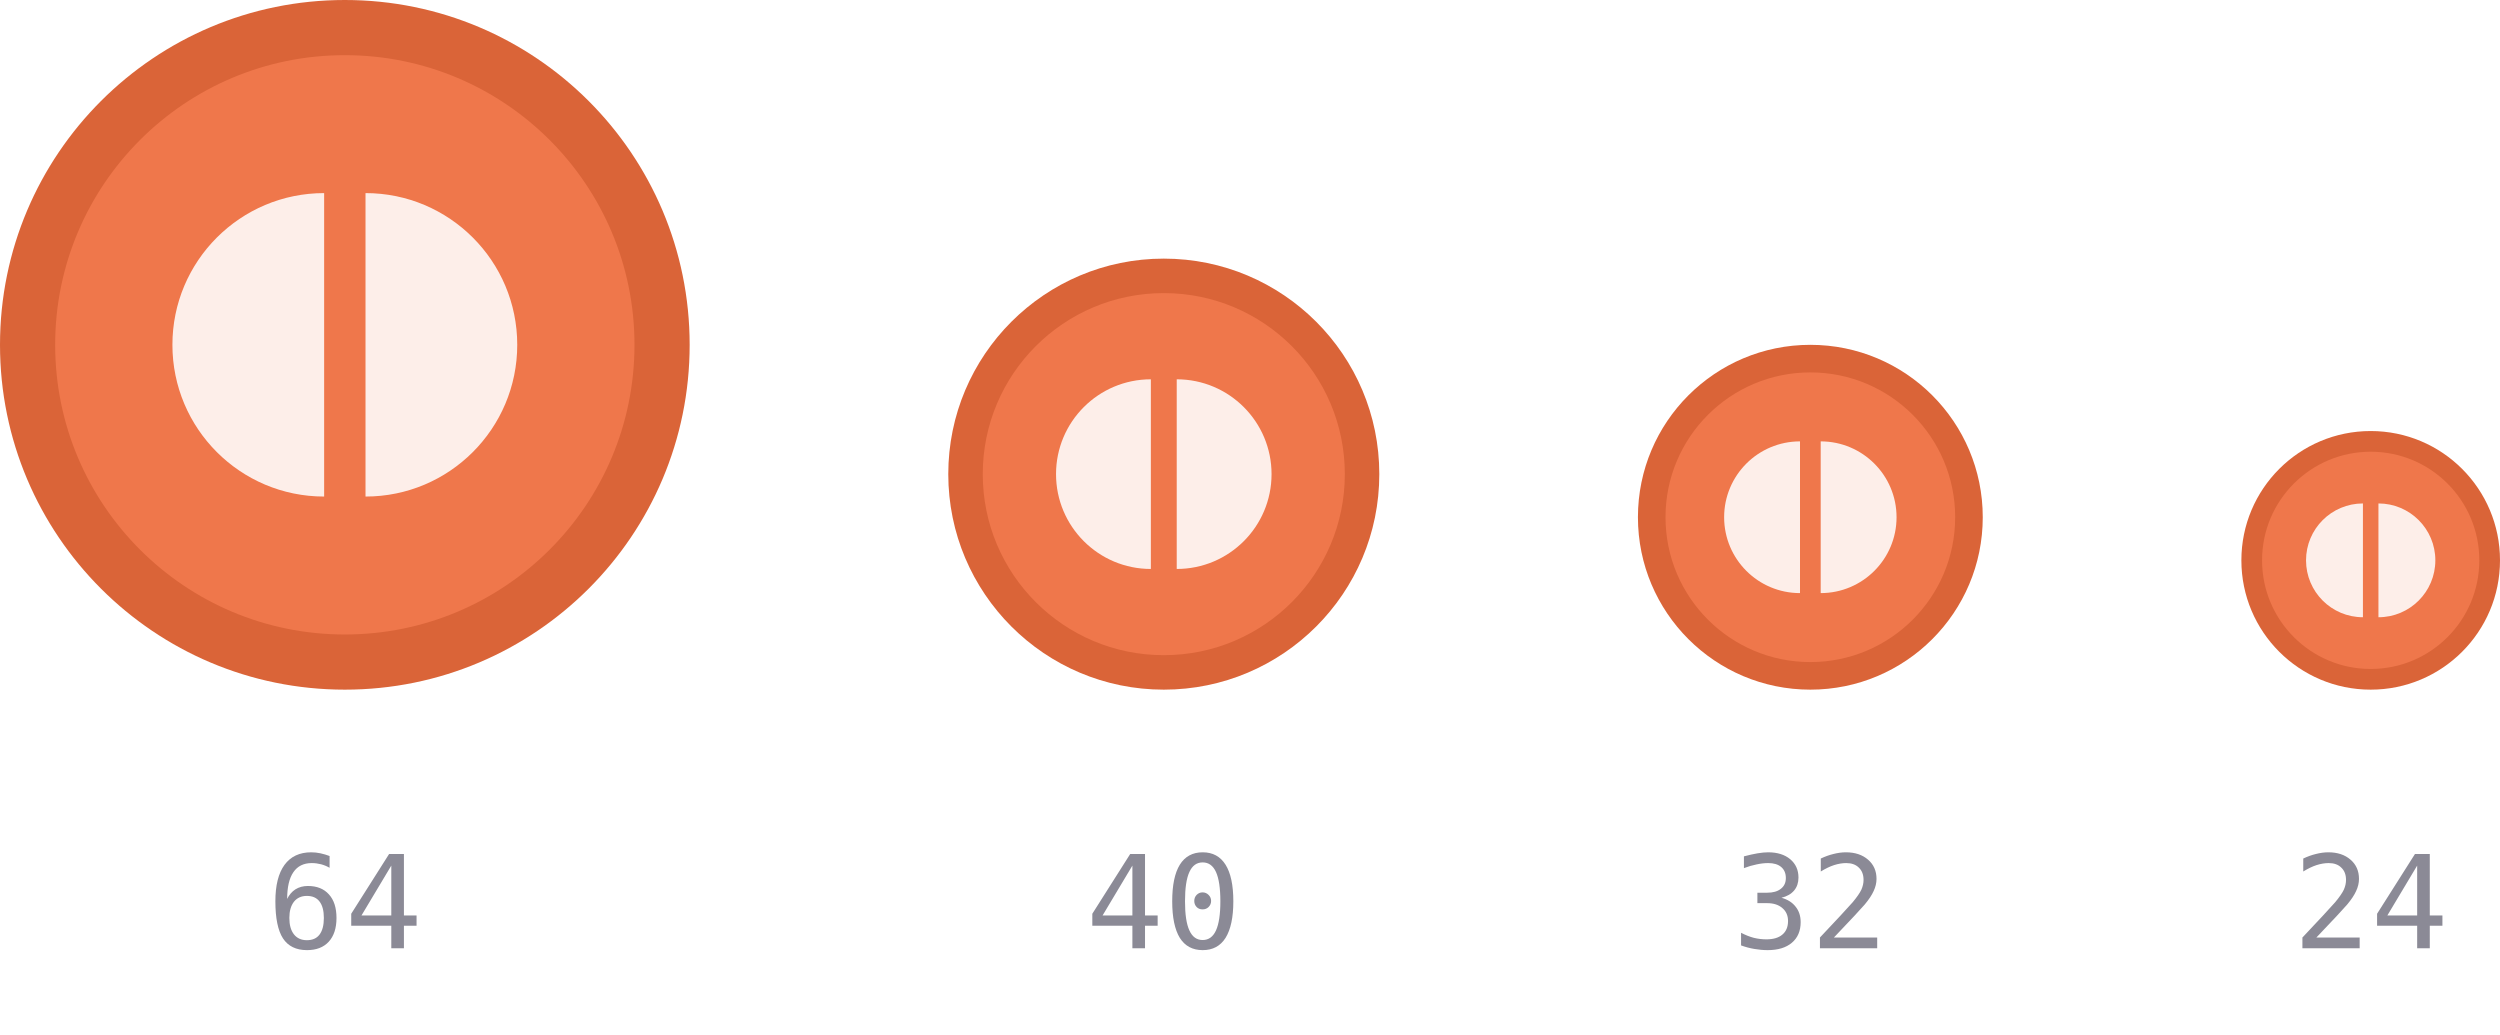
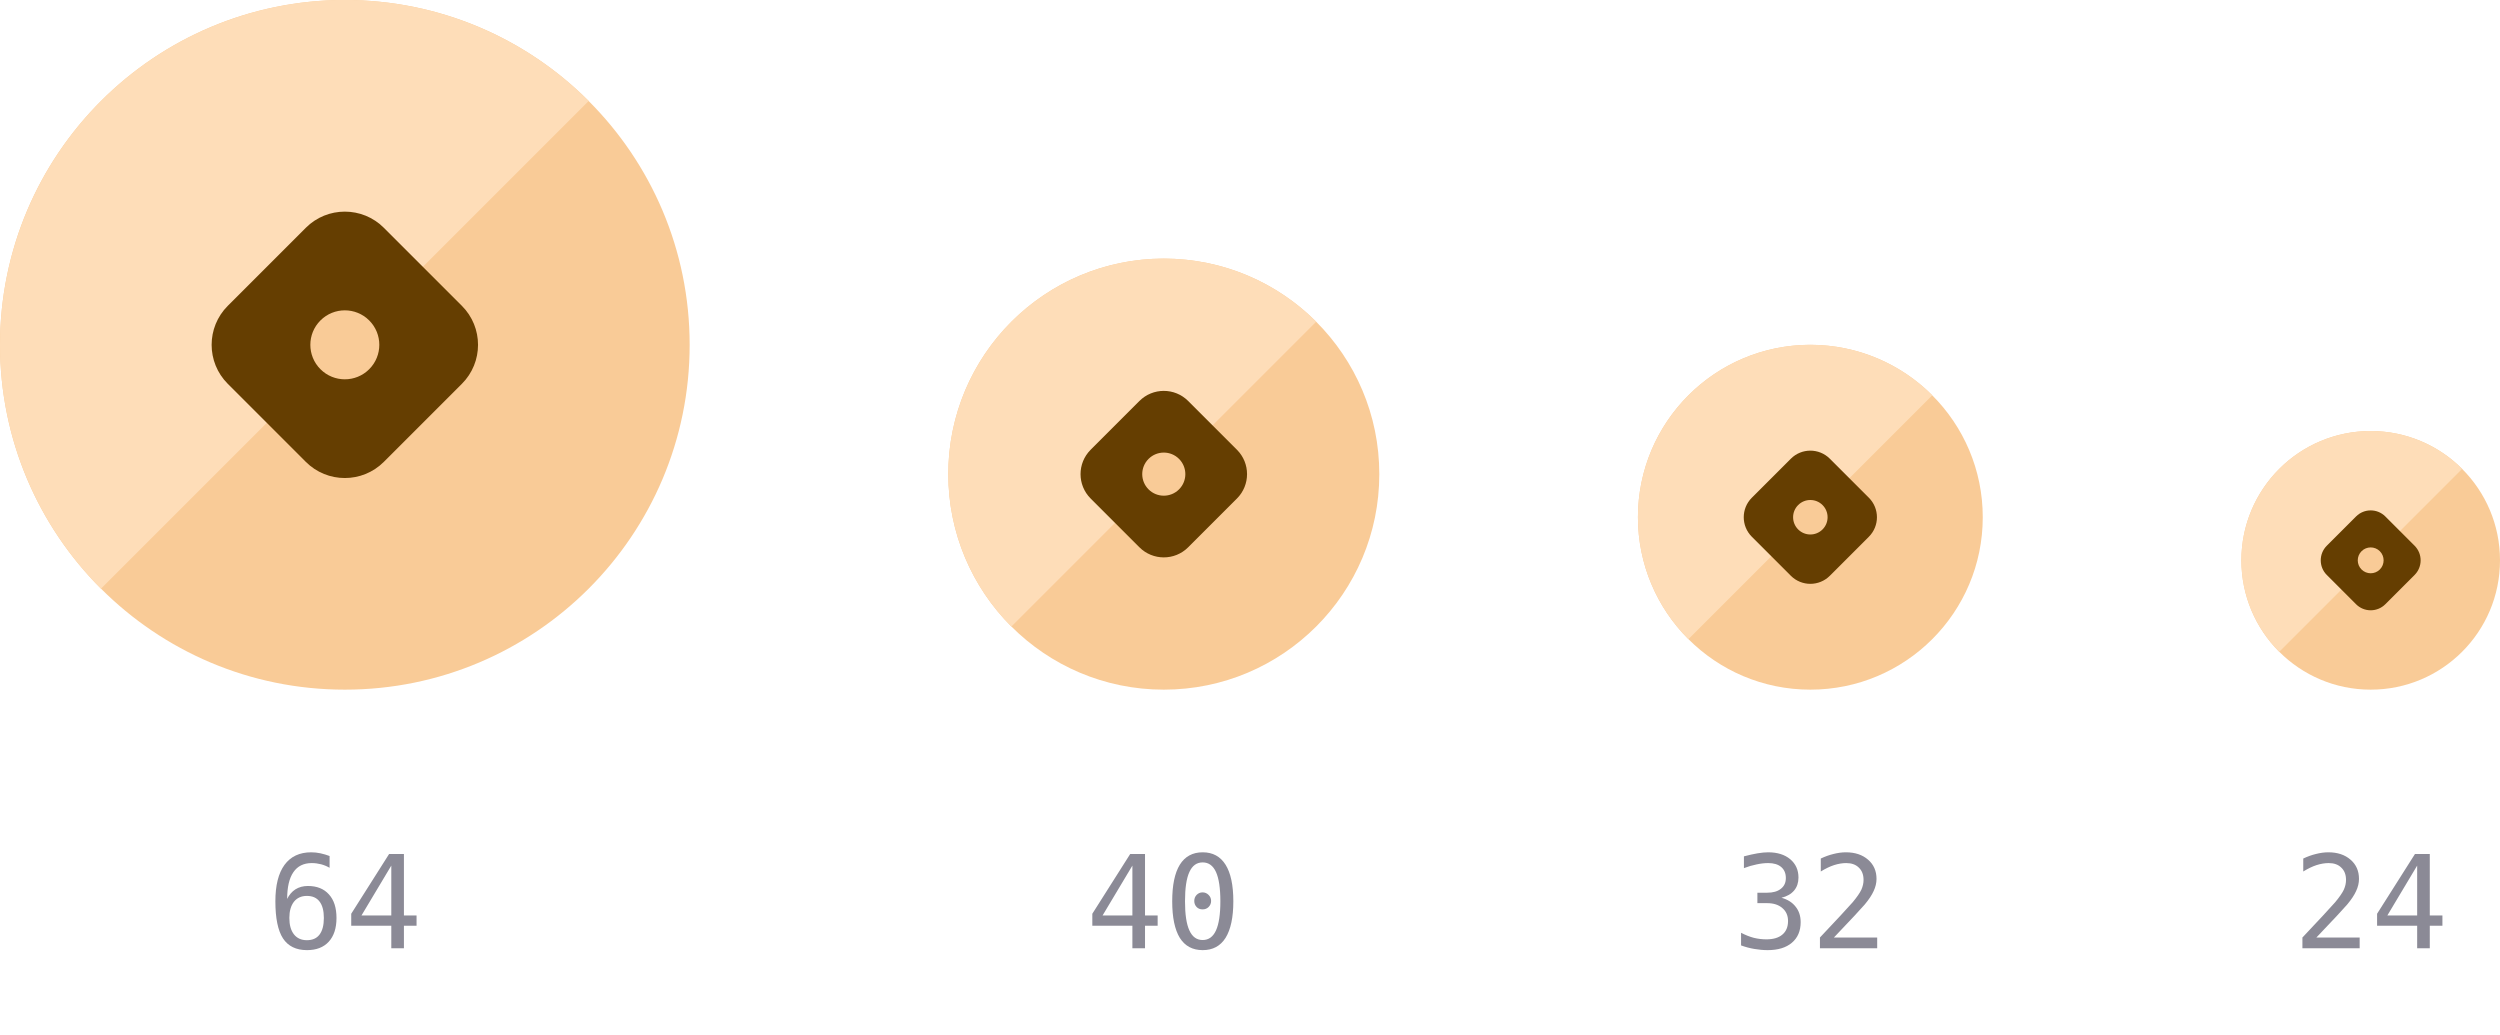
<svg xmlns="http://www.w3.org/2000/svg" viewBox="0 0 232 96" width="232" height="96">
  <g transform="translate(0.0 0.0)" opacity="1.00">
    <svg viewBox="0 0 100 100" width="64.0" height="64.0" aria-hidden="true">
-       <circle cx="50" cy="50" r="50" fill="#da6438" />
-       <g transform="translate(50 50) scale(0.84) translate(-50 -50)">
-         <circle cx="50" cy="50" r="50" fill="#ef774b" />
+       <circle cx="50" cy="50" r="50" fill="#f9cb97" />
+       <path d="M0 50A50 50 0 0 1 85.36 14.64L14.64 85.36A50 50 0 0 1 0 50Z" fill="#feddb8" />
+       <g transform="rotate(45 50 50)">
+         <rect x="34" y="34" width="32" height="32" rx="8" fill="#653e01" />
+         <circle cx="50" cy="50" r="5" fill="#f9cb97" />
      </g>
-       <path d="M47 28A22 22 0 0 0 47 72Z" fill="#fdeee9" />
-       <path d="M53 28A22 22 0 0 1 53 72Z" fill="#fdeee9" />
    </svg>
  </g>
  <text x="32" y="88" font-family="ui-monospace, SFMono-Regular, Menlo, monospace" font-size="12" fill="#8b8a96" text-anchor="middle">64</text>
  <g transform="translate(88.0 24.0)" opacity="1.00">
    <svg viewBox="0 0 100 100" width="40.0" height="40.0" aria-hidden="true">
-       <circle cx="50" cy="50" r="50" fill="#da6438" />
-       <g transform="translate(50 50) scale(0.84) translate(-50 -50)">
-         <circle cx="50" cy="50" r="50" fill="#ef774b" />
+       <circle cx="50" cy="50" r="50" fill="#f9cb97" />
+       <path d="M0 50A50 50 0 0 1 85.36 14.64L14.64 85.36A50 50 0 0 1 0 50Z" fill="#feddb8" />
+       <g transform="rotate(45 50 50)">
+         <rect x="34" y="34" width="32" height="32" rx="8" fill="#653e01" />
+         <circle cx="50" cy="50" r="5" fill="#f9cb97" />
      </g>
-       <path d="M47 28A22 22 0 0 0 47 72Z" fill="#fdeee9" />
-       <path d="M53 28A22 22 0 0 1 53 72Z" fill="#fdeee9" />
    </svg>
  </g>
  <text x="108" y="88" font-family="ui-monospace, SFMono-Regular, Menlo, monospace" font-size="12" fill="#8b8a96" text-anchor="middle">40</text>
  <g transform="translate(152.0 32.0)" opacity="1.00">
    <svg viewBox="0 0 100 100" width="32.0" height="32.0" aria-hidden="true">
-       <circle cx="50" cy="50" r="50" fill="#da6438" />
-       <g transform="translate(50 50) scale(0.84) translate(-50 -50)">
-         <circle cx="50" cy="50" r="50" fill="#ef774b" />
+       <circle cx="50" cy="50" r="50" fill="#f9cb97" />
+       <path d="M0 50A50 50 0 0 1 85.36 14.64L14.64 85.36A50 50 0 0 1 0 50Z" fill="#feddb8" />
+       <g transform="rotate(45 50 50)">
+         <rect x="34" y="34" width="32" height="32" rx="8" fill="#653e01" />
+         <circle cx="50" cy="50" r="5" fill="#f9cb97" />
      </g>
-       <path d="M47 28A22 22 0 0 0 47 72Z" fill="#fdeee9" />
-       <path d="M53 28A22 22 0 0 1 53 72Z" fill="#fdeee9" />
    </svg>
  </g>
  <text x="168" y="88" font-family="ui-monospace, SFMono-Regular, Menlo, monospace" font-size="12" fill="#8b8a96" text-anchor="middle">32</text>
  <g transform="translate(208.0 40.0)" opacity="1.00">
    <svg viewBox="0 0 100 100" width="24.0" height="24.0" aria-hidden="true">
-       <circle cx="50" cy="50" r="50" fill="#da6438" />
-       <g transform="translate(50 50) scale(0.84) translate(-50 -50)">
-         <circle cx="50" cy="50" r="50" fill="#ef774b" />
+       <circle cx="50" cy="50" r="50" fill="#f9cb97" />
+       <path d="M0 50A50 50 0 0 1 85.36 14.64L14.64 85.36A50 50 0 0 1 0 50Z" fill="#feddb8" />
+       <g transform="rotate(45 50 50)">
+         <rect x="34" y="34" width="32" height="32" rx="8" fill="#653e01" />
+         <circle cx="50" cy="50" r="5" fill="#f9cb97" />
      </g>
-       <path d="M47 28A22 22 0 0 0 47 72Z" fill="#fdeee9" />
-       <path d="M53 28A22 22 0 0 1 53 72Z" fill="#fdeee9" />
    </svg>
  </g>
  <text x="220" y="88" font-family="ui-monospace, SFMono-Regular, Menlo, monospace" font-size="12" fill="#8b8a96" text-anchor="middle">24</text>
</svg>
